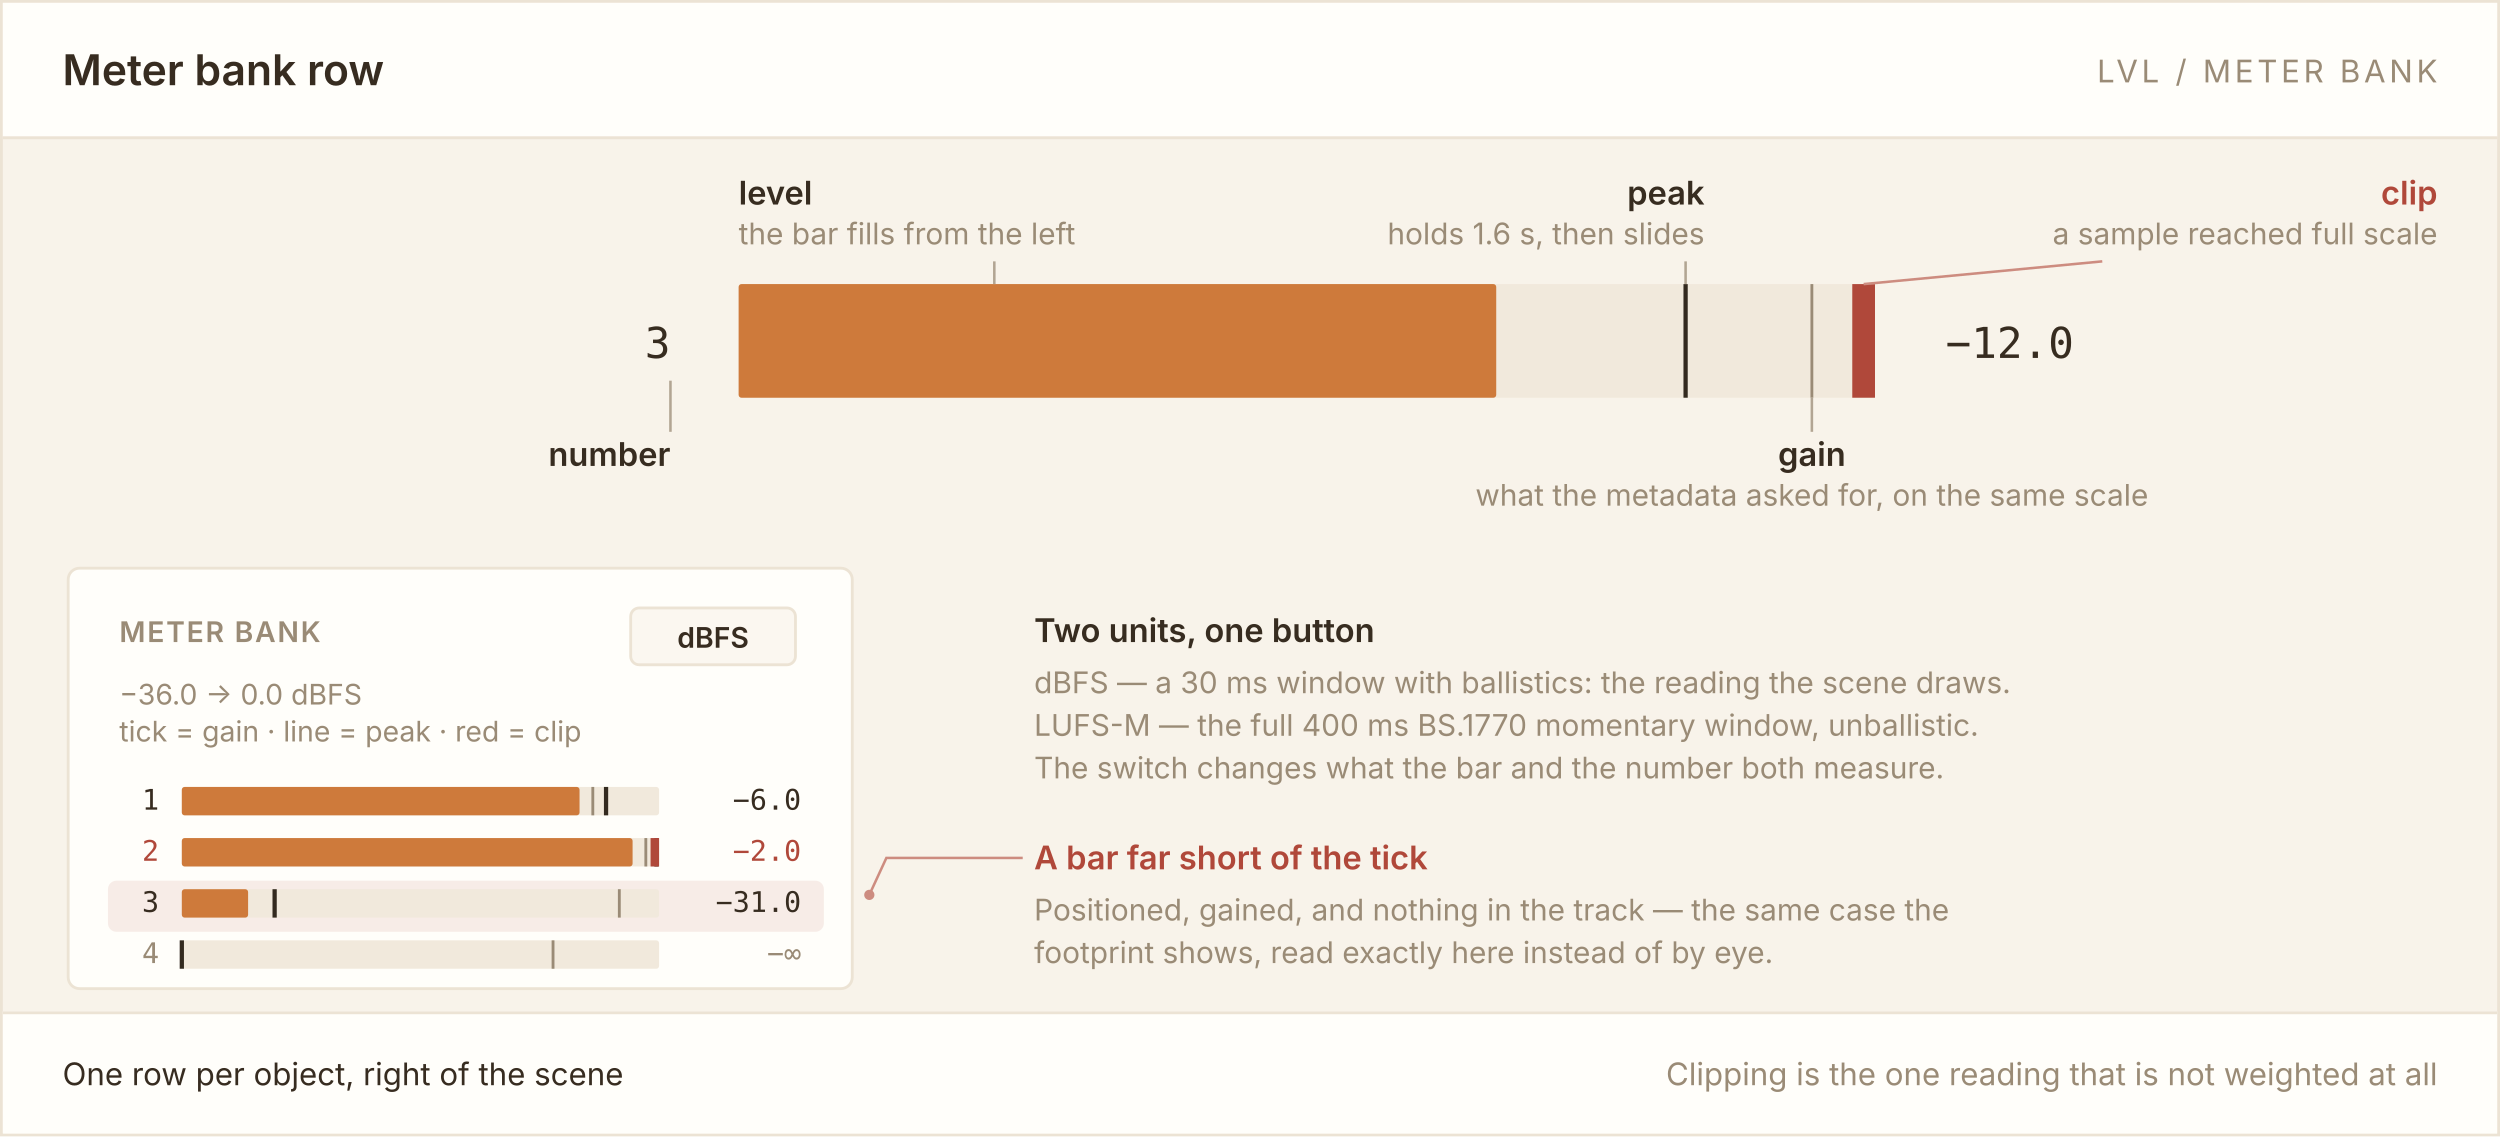
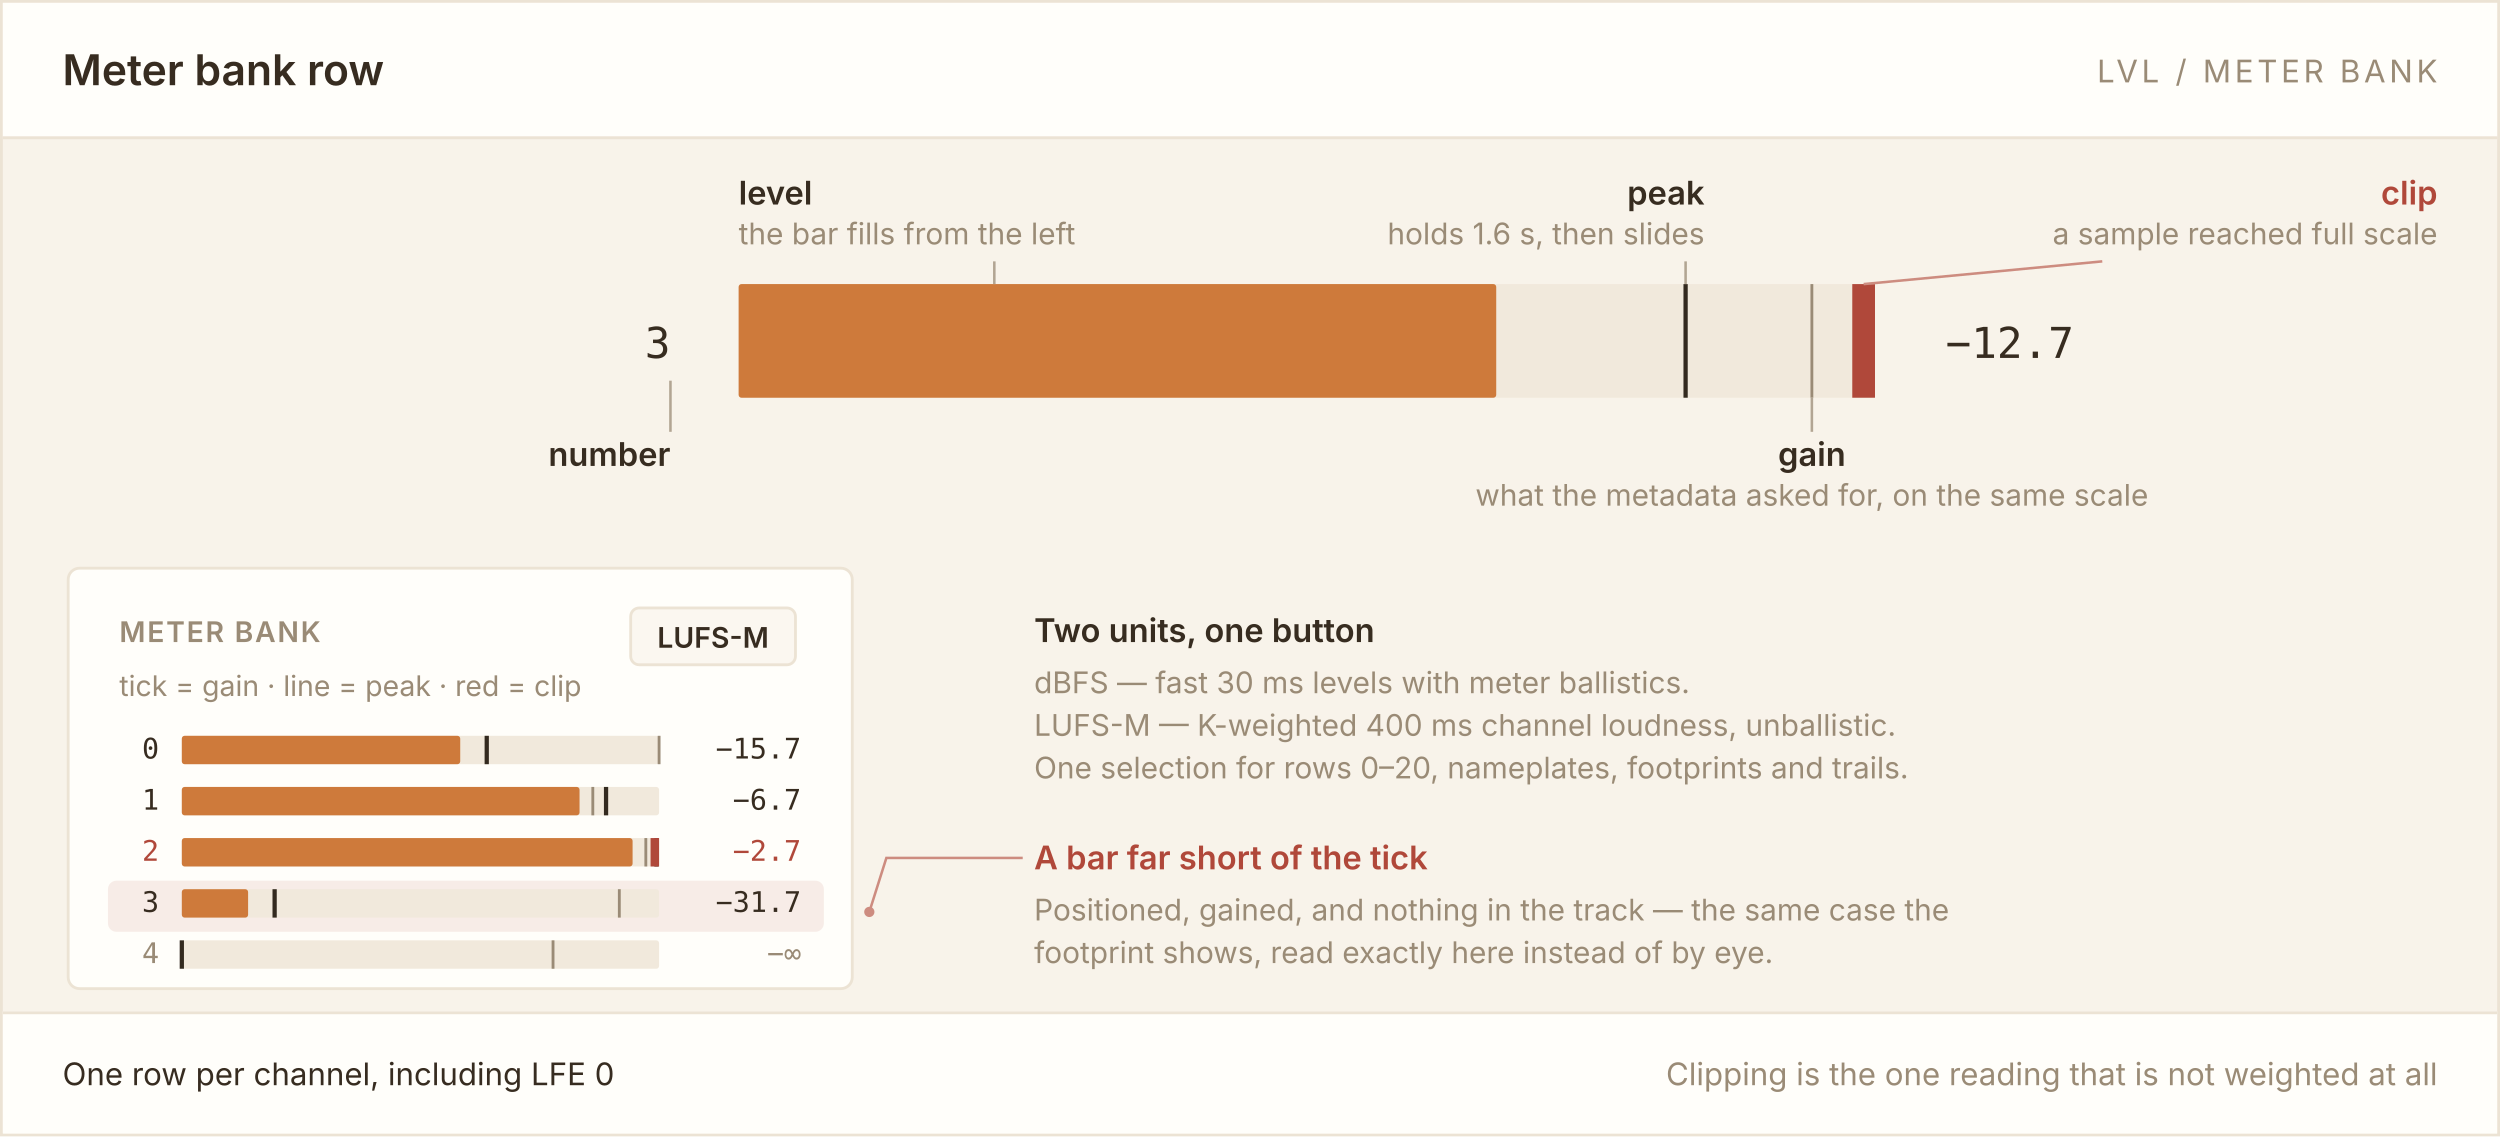
<svg xmlns="http://www.w3.org/2000/svg" width="880" height="400" aria-labelledby="title desc" viewBox="0 0 880 400">
  <g font-family="-apple-system,BlinkMacSystemFont,Segoe UI,sans-serif">
    <path fill="#f8f3ea" stroke="#ece3d4" d="M.5.5h879v399H.5Z" />
    <path fill="#fffefa" d="M1 1h878v47H1Zm0 355h878v43H1Z" />
    <path stroke="#ece3d4" d="M1 48.5h878M1 356.5h878" />
    <text x="22" y="30" fill="#372c20" font-size="15" font-weight="600">Meter bank row</text>
    <text x="858" y="29" fill="#9a8b76" font-size="11" letter-spacing="1.3" text-anchor="end">LVL / METER BANK</text>
    <text x="236" y="126" fill="#372c20" font-family="ui-monospace,SFMono-Regular,Menlo,Consolas,monospace" font-size="15" text-anchor="end">3</text>
    <rect width="400" height="40" x="260" y="100" fill="#f1e9dc" rx="1" />
    <rect width="266.67" height="40" x="260" y="100" fill="#ce7a3b" rx="1" />
    <path fill="none" stroke="#9a8b76" d="M637.78 100v40" />
    <path fill="none" stroke="#332a1f" stroke-width="1.5" d="M593.33 100v40" />
    <path fill="#b0483a" d="M652 100h8v40h-8z" />
-     <text x="730" y="126" fill="#372c20" font-family="ui-monospace,SFMono-Regular,Menlo,Consolas,monospace" font-size="15" text-anchor="end">−12.0</text>
+     <text x="730" y="126" fill="#372c20" font-family="ui-monospace,SFMono-Regular,Menlo,Consolas,monospace" font-size="15" text-anchor="end">−12.7</text>
    <text x="260" y="72" fill="#372c20" font-size="11.5" font-weight="600">level</text>
    <text x="260" y="86" fill="#9a8b76" font-size="10.5">the bar fills from the left</text>
    <path fill="none" stroke="#b2a593" stroke-width=".9" d="M350 92v8" />
    <text x="600" y="72" fill="#372c20" font-size="11.5" font-weight="600" text-anchor="end">peak</text>
    <text x="600" y="86" fill="#9a8b76" font-size="10.5" text-anchor="end">holds 1.6 s, then slides</text>
    <path fill="none" stroke="#b2a593" stroke-width=".9" d="M593.33 92v8" />
    <text x="858" y="72" fill="#b0483a" font-size="11.5" font-weight="600" text-anchor="end">clip</text>
    <text x="858" y="86" fill="#9a8b76" font-size="10.5" text-anchor="end">a sample reached full scale</text>
    <path fill="none" stroke="#cd8c80" stroke-width=".9" d="m740 92-84 8" />
    <text x="236" y="164" fill="#372c20" font-size="11.5" font-weight="600" text-anchor="end">number</text>
    <path fill="none" stroke="#b2a593" stroke-width=".9" d="M236 152v-18" />
    <text x="637.78" y="164" fill="#372c20" font-size="11.5" font-weight="600" text-anchor="middle">gain</text>
    <text x="637.78" y="178" fill="#9a8b76" font-size="10.5" text-anchor="middle">what the metadata asked for, on the same scale</text>
    <path fill="none" stroke="#b2a593" stroke-width=".9" d="M637.78 152v-12" />
    <rect width="276" height="148" x="24" y="200" fill="#fffefa" stroke="#ece3d4" rx="4" />
    <text x="42" y="226" fill="#9a8b76" font-size="10" font-weight="600" letter-spacing=".6">METER BANK</text>
    <rect width="58" height="20" x="222" y="214" fill="#fbf7f0" stroke="#ece3d4" rx="3" />
-     <text x="251" y="228" fill="#372c20" font-size="10" font-weight="600" text-anchor="middle">dBFS</text>
-     <text x="42" y="248" fill="#9a8b76" font-size="10">−36.0 → 0.0 dBFS</text>
-     <text x="42" y="261" fill="#9a8b76" font-size="10">tick = gain · line = peak · red = clip</text>
+     <text x="251" y="228" fill="#372c20" font-size="10" font-weight="600" text-anchor="middle">LUFS-M</text>
+     <text x="42" y="245" fill="#9a8b76" font-size="10">tick = gain · line = peak · red = clip</text>
+     <text x="56" y="267" fill="#372c20" font-family="ui-monospace,SFMono-Regular,Menlo,Consolas,monospace" font-size="10" text-anchor="end">0</text>
+     <rect width="168" height="10" x="64" y="259" fill="#f1e9dc" rx="1" />
+     <rect width="98" height="10" x="64" y="259" fill="#ce7a3b" rx="1" />
+     <path fill="none" stroke="#9a8b76" d="M232 259v10" />
+     <path fill="none" stroke="#332a1f" stroke-width="1.5" d="M171.33 259v10" />
+     <text x="282" y="267" fill="#372c20" font-family="ui-monospace,SFMono-Regular,Menlo,Consolas,monospace" font-size="10" text-anchor="end">−15.7</text>
    <text x="56" y="285" fill="#372c20" font-family="ui-monospace,SFMono-Regular,Menlo,Consolas,monospace" font-size="10" text-anchor="end">1</text>
    <rect width="168" height="10" x="64" y="277" fill="#f1e9dc" rx="1" />
    <rect width="140" height="10" x="64" y="277" fill="#ce7a3b" rx="1" />
    <path fill="none" stroke="#9a8b76" d="M208.67 277v10" />
    <path fill="none" stroke="#332a1f" stroke-width="1.5" d="M213.33 277v10" />
-     <text x="282" y="285" fill="#372c20" font-family="ui-monospace,SFMono-Regular,Menlo,Consolas,monospace" font-size="10" text-anchor="end">−6.0</text>
+     <text x="282" y="285" fill="#372c20" font-family="ui-monospace,SFMono-Regular,Menlo,Consolas,monospace" font-size="10" text-anchor="end">−6.7</text>
    <text x="56" y="303" fill="#b0483a" font-family="ui-monospace,SFMono-Regular,Menlo,Consolas,monospace" font-size="10" text-anchor="end">2</text>
    <rect width="168" height="10" x="64" y="295" fill="#f1e9dc" rx="1" />
    <rect width="158.67" height="10" x="64" y="295" fill="#ce7a3b" rx="1" />
    <path fill="none" stroke="#9a8b76" d="M227.33 295v10" />
    <path fill="none" stroke="#332a1f" stroke-width="1.5" d="M231.07 295v10" />
    <path fill="#b0483a" d="M229 295h3v10h-3z" />
-     <text x="282" y="303" fill="#b0483a" font-family="ui-monospace,SFMono-Regular,Menlo,Consolas,monospace" font-size="10" text-anchor="end">−2.0</text>
+     <text x="282" y="303" fill="#b0483a" font-family="ui-monospace,SFMono-Regular,Menlo,Consolas,monospace" font-size="10" text-anchor="end">−2.7</text>
    <rect width="252" height="18" x="38" y="310" fill="#f7ece7" rx="3" />
    <text x="56" y="321" fill="#372c20" font-family="ui-monospace,SFMono-Regular,Menlo,Consolas,monospace" font-size="10" text-anchor="end">3</text>
    <rect width="168" height="10" x="64" y="313" fill="#f1e9dc" rx="1" />
    <rect width="23.33" height="10" x="64" y="313" fill="#ce7a3b" rx="1" />
    <path fill="none" stroke="#9a8b76" d="M218 313v10" />
    <path fill="none" stroke="#332a1f" stroke-width="1.5" d="M96.67 313v10" />
-     <text x="282" y="321" fill="#372c20" font-family="ui-monospace,SFMono-Regular,Menlo,Consolas,monospace" font-size="10" text-anchor="end">−31.0</text>
+     <text x="282" y="321" fill="#372c20" font-family="ui-monospace,SFMono-Regular,Menlo,Consolas,monospace" font-size="10" text-anchor="end">−31.7</text>
    <text x="56" y="339" fill="#9a8b76" font-family="ui-monospace,SFMono-Regular,Menlo,Consolas,monospace" font-size="10" text-anchor="end">4</text>
    <rect width="168" height="10" x="64" y="331" fill="#f1e9dc" rx="1" />
    <path fill="none" stroke="#9a8b76" d="M194.67 331v10" />
    <path fill="none" stroke="#332a1f" stroke-width="1.5" d="M64 331v10" />
    <text x="282" y="339" fill="#9a8b76" font-family="ui-monospace,SFMono-Regular,Menlo,Consolas,monospace" font-size="10" text-anchor="end">−∞</text>
    <text x="364" y="226" fill="#372c20" font-size="11.5" font-weight="600">Two units, one button</text>
-     <text x="364" y="244" fill="#9a8b76" font-size="10.5">dBFS — a 30 ms window with ballistics: the reading the scene draws.</text>
-     <text x="364" y="259" fill="#9a8b76" font-size="10.5">LUFS-M — the full 400 ms BS.1770 momentary window, unballistic.</text>
-     <text x="364" y="274" fill="#9a8b76" font-size="10.5">The switch changes what the bar and the number both measure.</text>
+     <text x="364" y="244" fill="#9a8b76" font-size="10.5">dBFS — fast 30 ms levels with meter ballistics.</text>
+     <text x="364" y="259" fill="#9a8b76" font-size="10.5">LUFS-M — K-weighted 400 ms channel loudness, unballistic.</text>
+     <text x="364" y="274" fill="#9a8b76" font-size="10.5">One selection for rows 0–20, nameplates, footprints and trails.</text>
    <text x="364" y="306" fill="#b0483a" font-size="11.5" font-weight="600">A bar far short of the tick</text>
    <text x="364" y="324" fill="#9a8b76" font-size="10.5">Positioned, gained, and nothing in the track — the same case the</text>
    <text x="364" y="339" fill="#9a8b76" font-size="10.5">footprint shows, read exactly here instead of by eye.</text>
-     <path fill="none" stroke="#cd8c80" stroke-width=".9" d="M360 302h-48l-6 13" />
-     <circle cx="306" cy="315" r="1.8" fill="#cd8c80" />
-     <text x="22" y="382" fill="#372c20" font-size="11">One row per object, right of the scene</text>
+     <path fill="none" stroke="#cd8c80" stroke-width=".9" d="M360 302h-48l-6 19" />
+     <circle cx="306" cy="321" r="1.8" fill="#cd8c80" />
+     <text x="22" y="382" fill="#372c20" font-size="11">One row per channel, including LFE 0</text>
    <text x="858" y="382" fill="#9a8b76" font-size="11" text-anchor="end">Clipping is the one reading that is not weighted at all</text>
  </g>
</svg>
